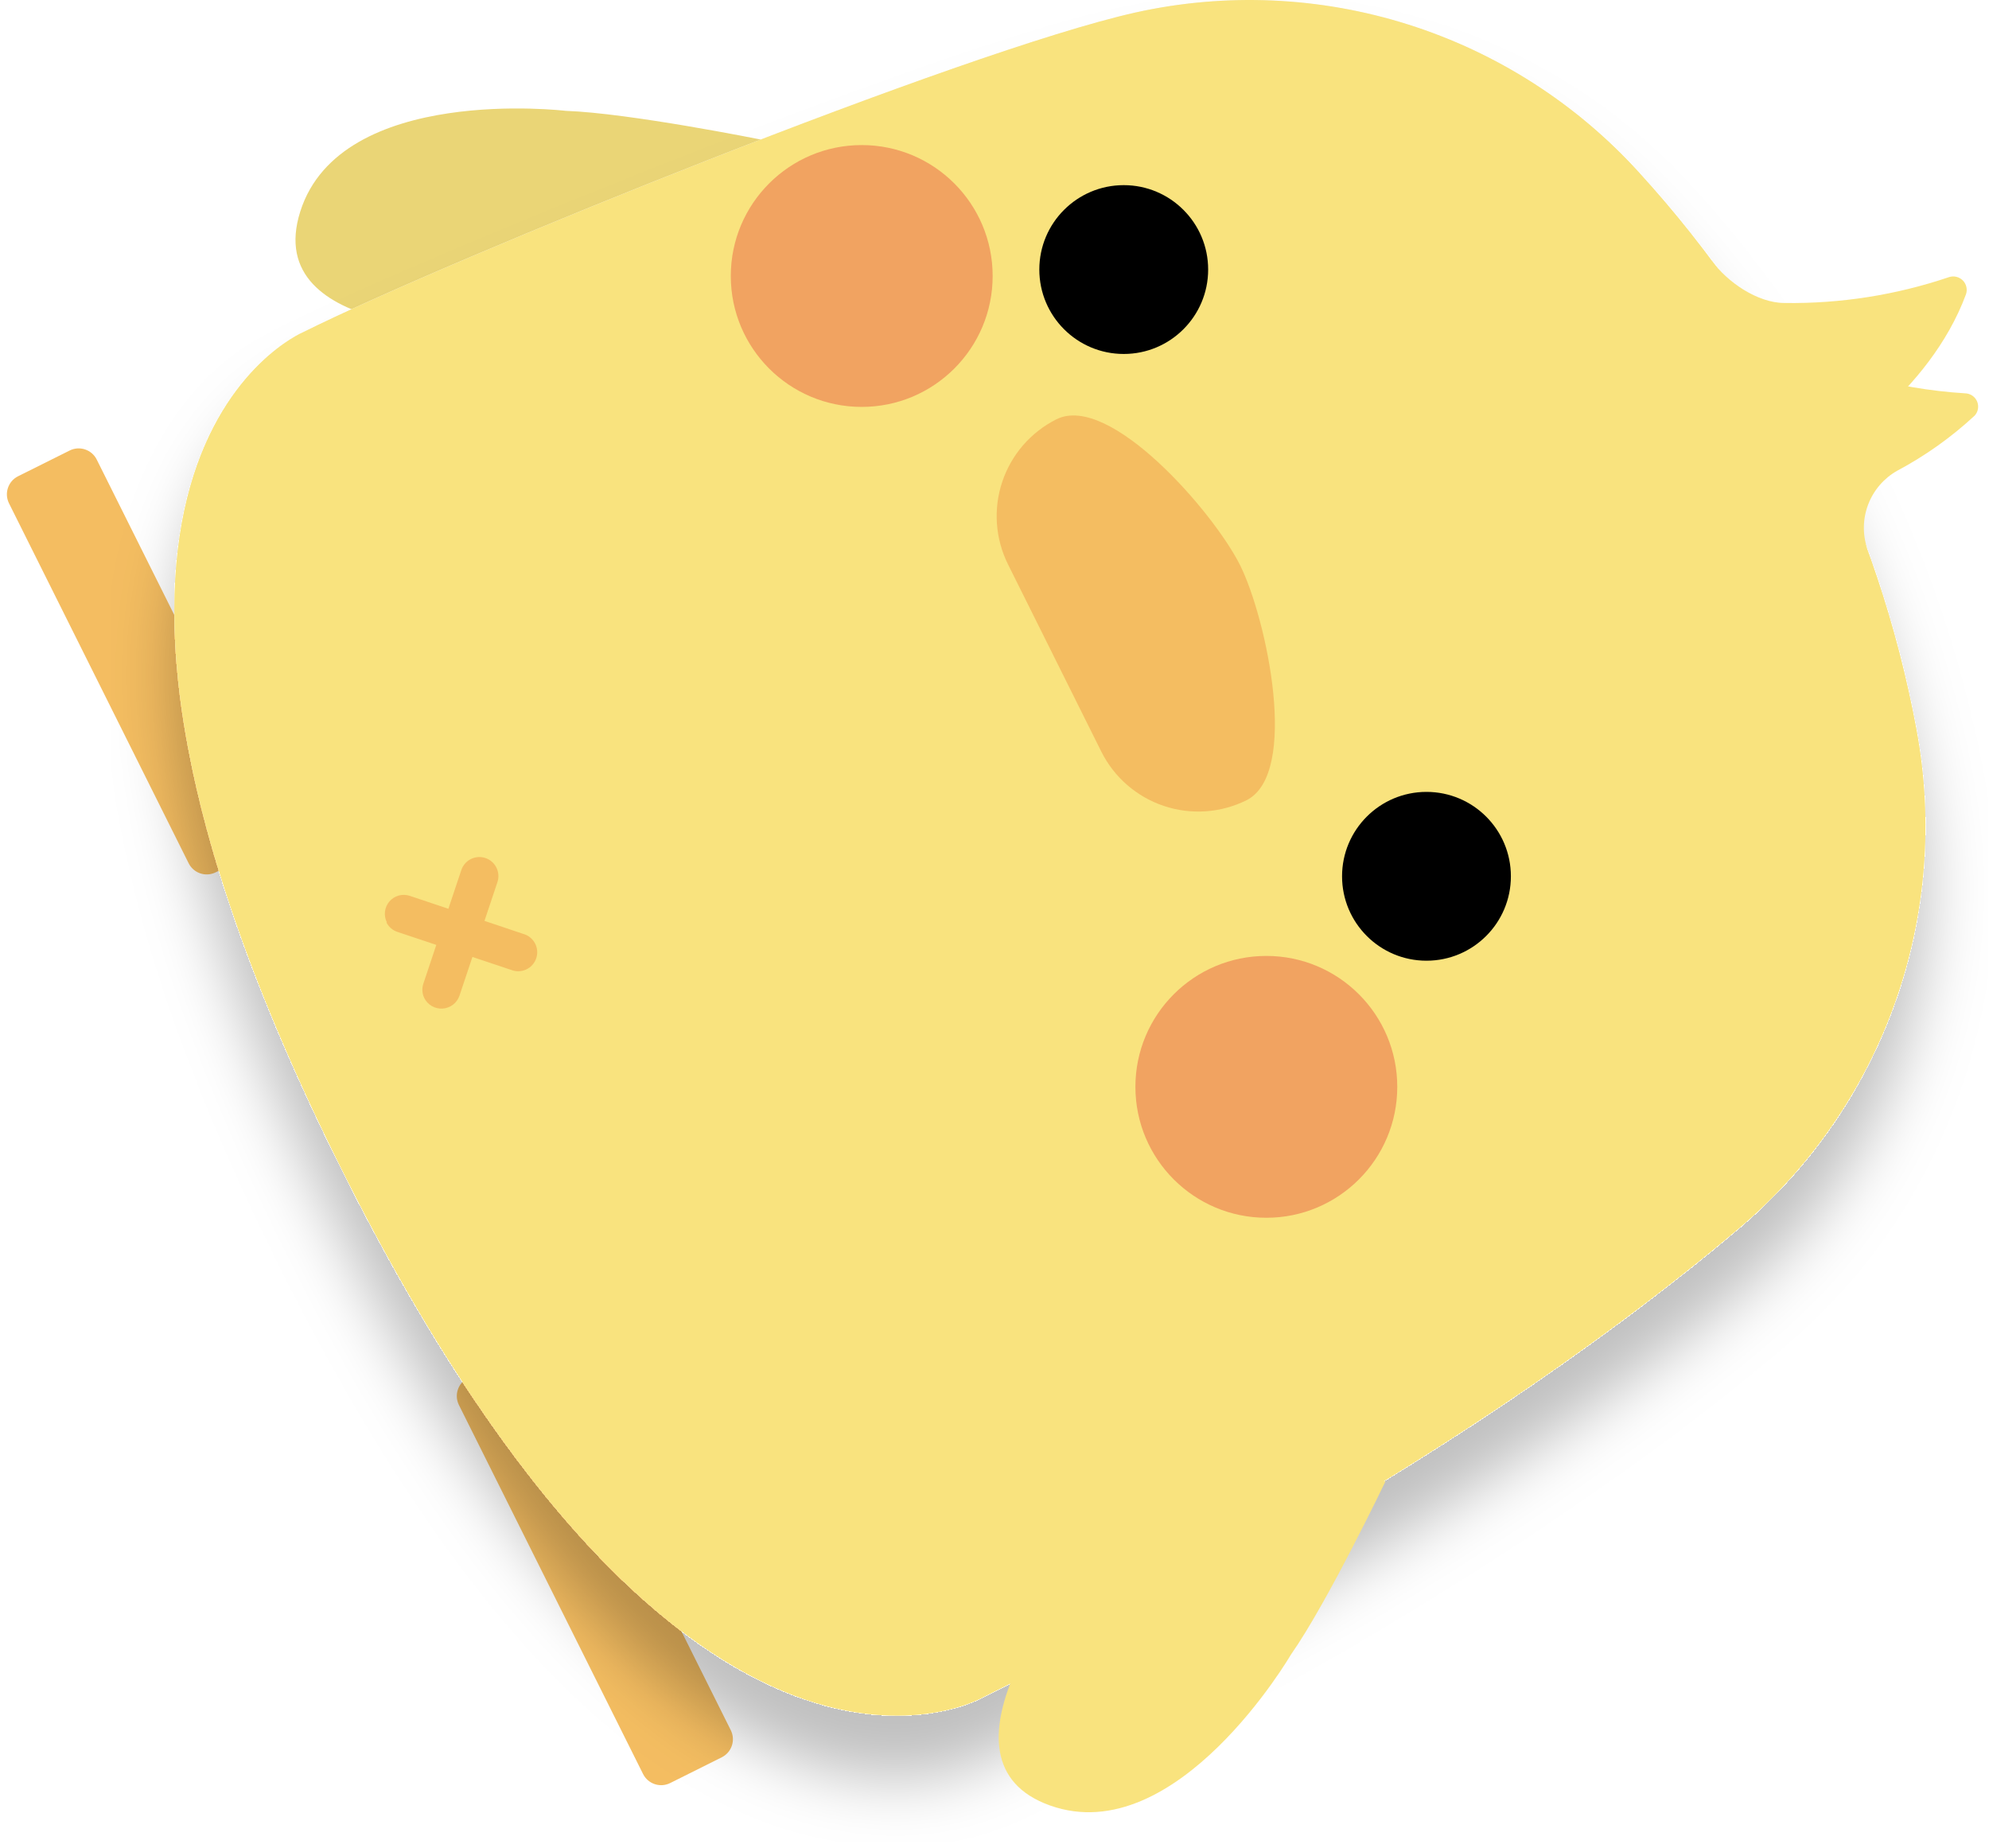
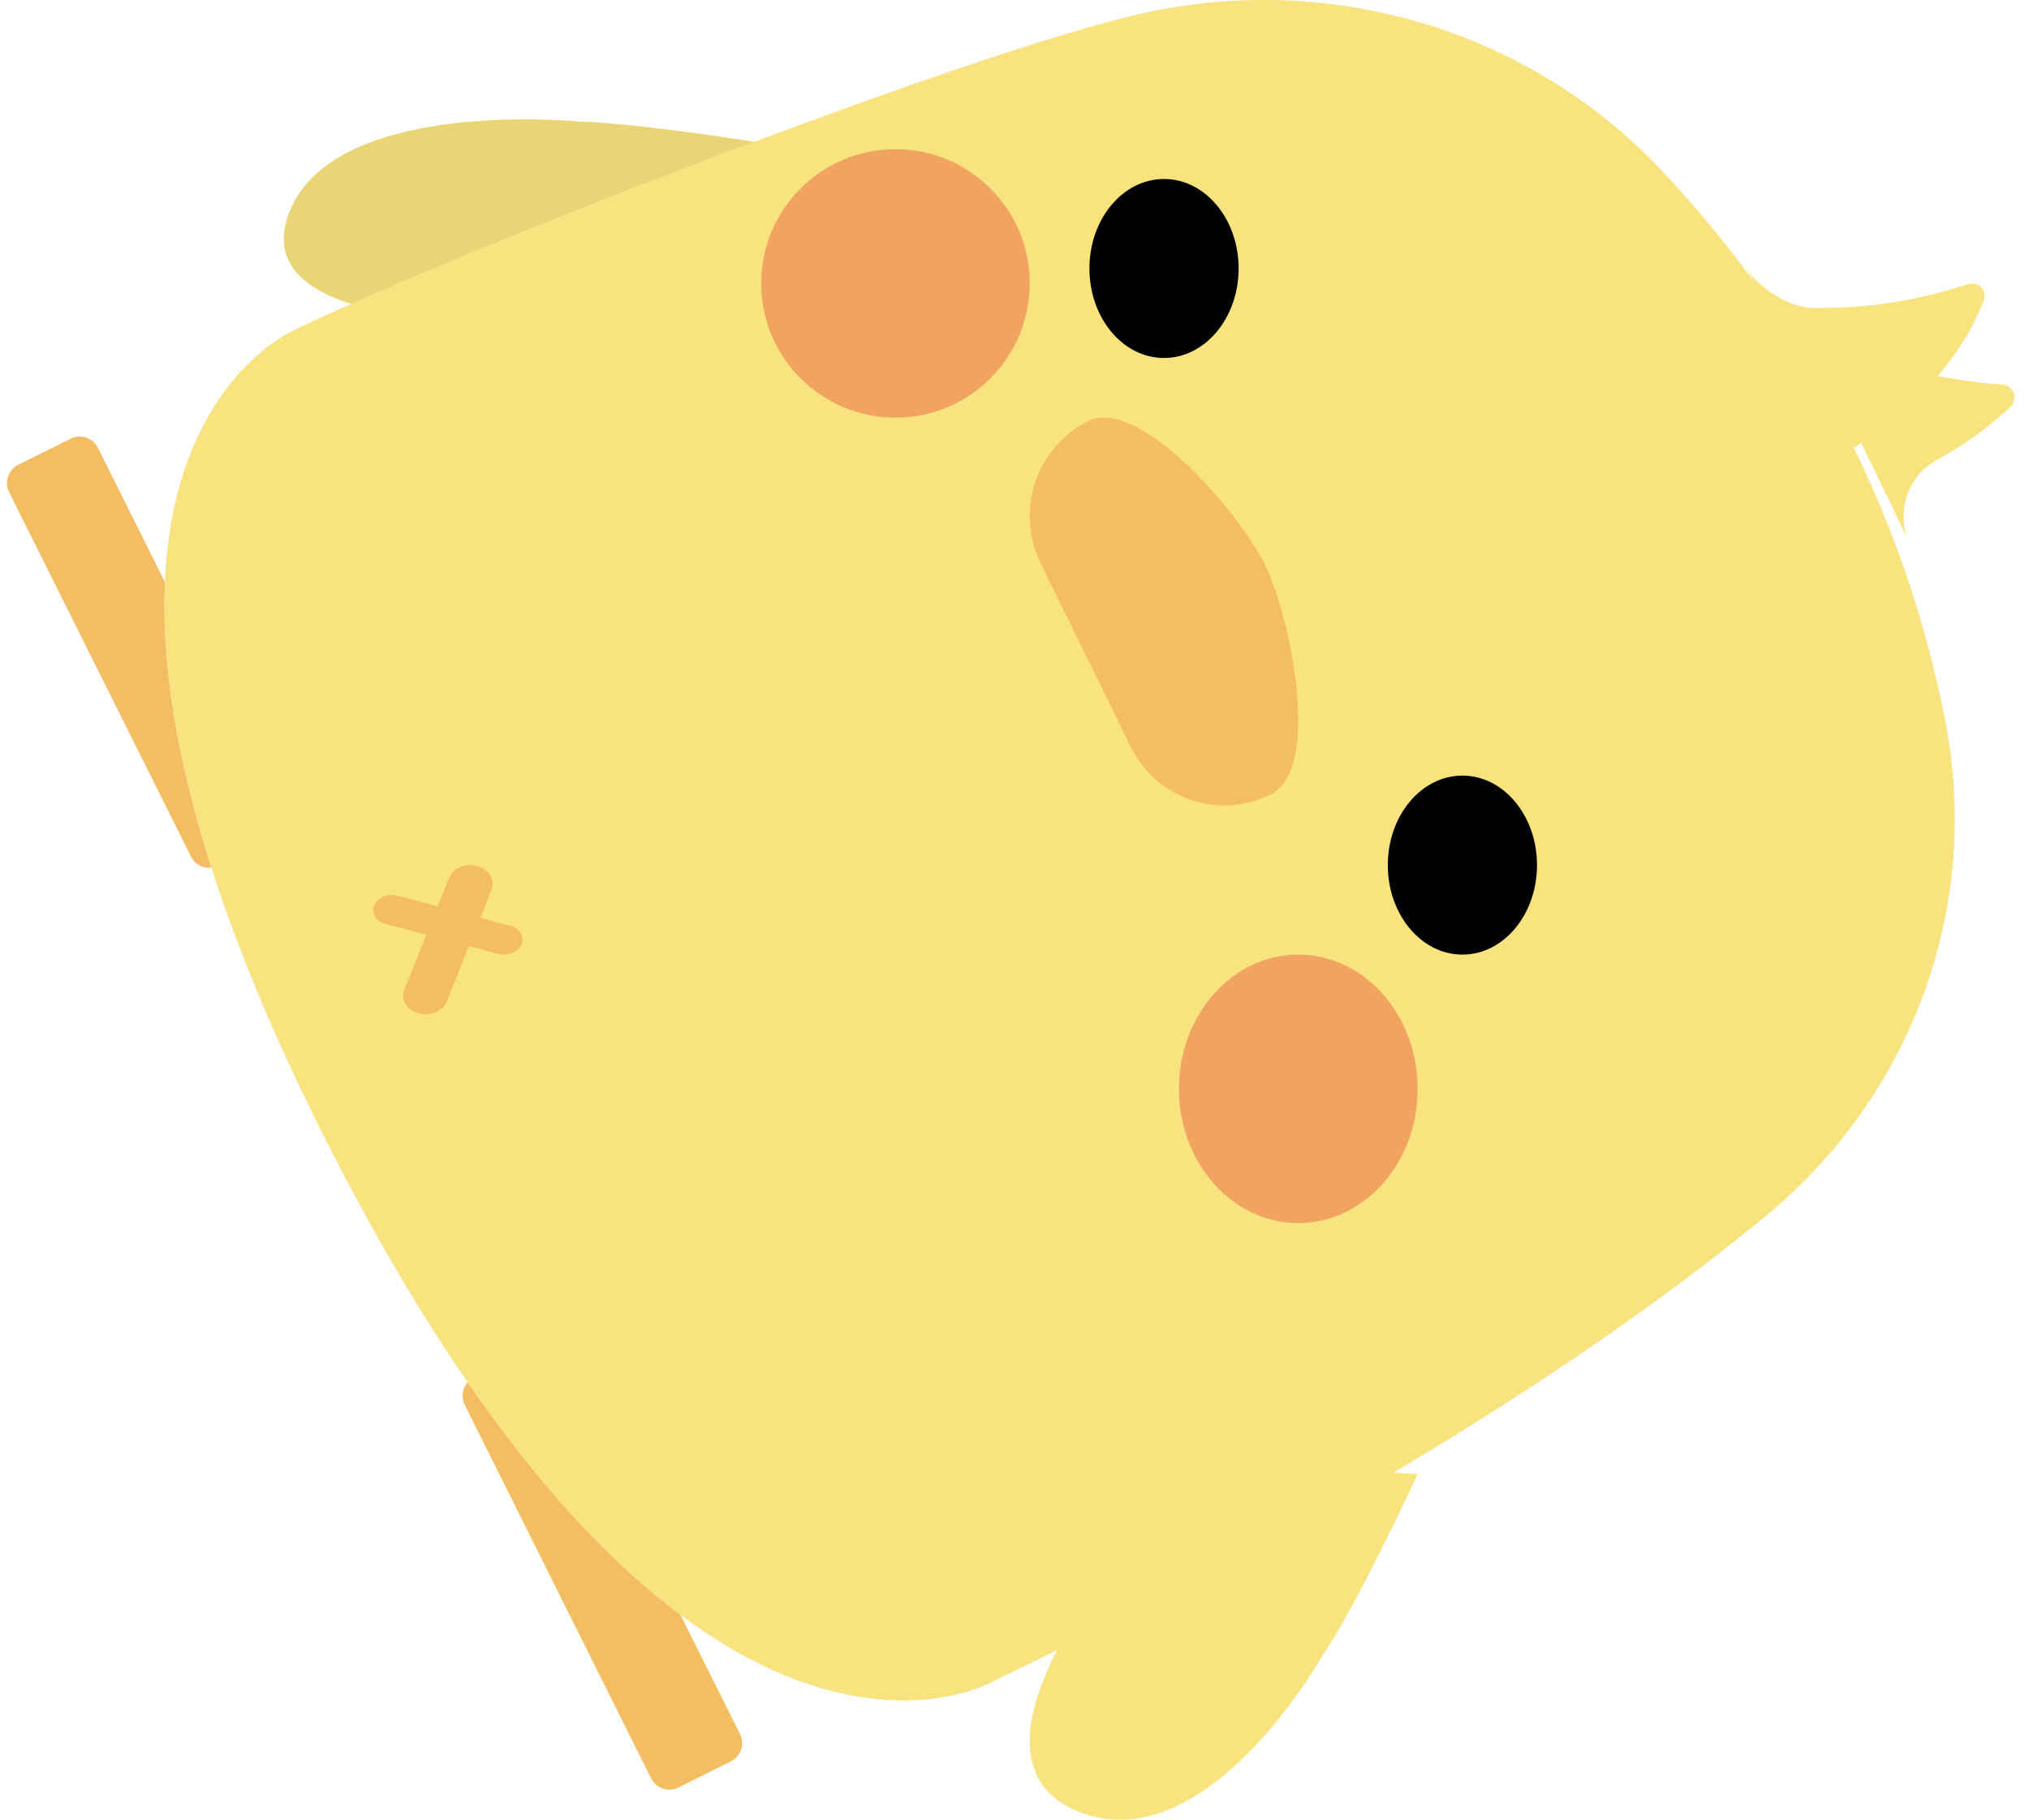
- <svg xmlns="http://www.w3.org/2000/svg" width="127" height="118" viewBox="0 0 127 118" fill="none">
-   <path d="M36.122 7.078C36.122 7.078 21.752 5.358 19.172 13.508C16.592 21.658 31.242 21.063 31.242 21.063L39.947 21.598L48.587 8.913C48.587 8.913 40.172 7.218 36.122 7.078Z" fill="#EAD576" />
-   <path d="M29.304 89.723L41.06 113.282C41.378 113.92 42.153 114.179 42.791 113.861L46.083 112.217C46.721 111.899 46.98 111.125 46.662 110.487L34.905 86.928C34.587 86.29 33.812 86.031 33.175 86.349L29.882 87.993C29.244 88.311 28.985 89.085 29.304 89.723Z" fill="#F4BD61" />
-   <path d="M0.576 32.143L12.045 55.125C12.363 55.763 13.137 56.021 13.775 55.703L17.068 54.06C17.705 53.742 17.964 52.967 17.646 52.33L6.177 29.348C5.859 28.71 5.085 28.451 4.447 28.769L1.154 30.412C0.517 30.73 0.258 31.505 0.576 32.143Z" fill="#F4BD61" />
-   <path d="M122.377 46.613C119.919 33.343 113.794 21.027 104.697 11.058L104.617 10.968C100.633 6.596 95.565 3.354 89.926 1.568C84.287 -0.218 78.276 -0.483 72.502 0.798C61.502 3.258 28.692 16.553 19.332 21.223C19.332 21.223 -0.638 29.673 21.742 74.523C44.122 119.373 62.812 108.363 62.812 108.363C62.812 108.363 76.312 101.628 82.002 98.363C89.862 93.863 101.277 86.708 111.087 78.393C115.599 74.56 119.018 69.604 121.001 64.025C122.983 58.447 123.458 52.444 122.377 46.623V46.613Z" fill="#F1F1F1" />
-   <g filter="url(#filter0_d_977_402)">
-     <path d="M122.377 46.613C119.919 33.343 113.794 21.027 104.697 11.058L104.617 10.968C100.633 6.596 95.565 3.354 89.926 1.568C84.287 -0.218 78.276 -0.483 72.502 0.798C61.502 3.258 28.692 16.553 19.332 21.223C19.332 21.223 -0.638 29.673 21.742 74.523C44.122 119.373 62.812 108.363 62.812 108.363C62.812 108.363 76.312 101.628 82.002 98.363C89.862 93.863 101.277 86.708 111.087 78.393C115.599 74.56 119.018 69.604 121.001 64.025C122.983 58.447 123.458 52.444 122.377 46.623V46.613Z" fill="#F9E37E" />
-   </g>
-   <path d="M71.752 22.603C74.729 22.603 77.142 20.19 77.142 17.213C77.142 14.236 74.729 11.823 71.752 11.823C68.775 11.823 66.362 14.236 66.362 17.213C66.362 20.19 68.775 22.603 71.752 22.603Z" fill="black" />
-   <path d="M91.082 61.348C94.059 61.348 96.472 58.935 96.472 55.958C96.472 52.982 94.059 50.568 91.082 50.568C88.105 50.568 85.692 52.982 85.692 55.958C85.692 58.935 88.105 61.348 91.082 61.348Z" fill="black" />
-   <path d="M82.427 105.659C82.427 105.659 75.137 118.159 67.062 115.299C58.987 112.439 68.307 101.114 68.307 101.114L73.132 93.849L88.462 94.599C88.462 94.599 84.752 102.349 82.427 105.659Z" fill="#F9E37E" />
-   <path d="M24.672 58.898C24.742 59.041 24.841 59.168 24.961 59.273C25.081 59.377 25.221 59.457 25.372 59.508L32.632 61.933C32.785 61.995 32.95 62.025 33.116 62.021C33.282 62.017 33.445 61.979 33.595 61.91C33.746 61.84 33.881 61.741 33.992 61.618C34.102 61.494 34.187 61.349 34.239 61.192C34.292 61.035 34.312 60.869 34.298 60.703C34.283 60.538 34.236 60.378 34.157 60.232C34.079 60.086 33.971 59.957 33.841 59.854C33.711 59.751 33.562 59.676 33.402 59.633L26.172 57.208C25.944 57.131 25.699 57.123 25.467 57.185C25.235 57.248 25.027 57.378 24.869 57.559C24.712 57.741 24.611 57.965 24.582 58.203C24.552 58.441 24.593 58.683 24.702 58.898H24.672Z" fill="#F4BD61" />
-   <path d="M27.097 63.744C27.206 63.957 27.375 64.133 27.584 64.251C27.792 64.368 28.031 64.422 28.27 64.405C28.508 64.388 28.737 64.301 28.927 64.155C29.116 64.009 29.259 63.81 29.337 63.584L31.762 56.329C31.864 56.023 31.84 55.689 31.696 55.401C31.552 55.113 31.3 54.893 30.994 54.791C30.688 54.689 30.355 54.712 30.066 54.856C29.778 55 29.559 55.253 29.456 55.559L27.032 62.814C26.929 63.12 26.953 63.455 27.097 63.744V63.744Z" fill="#F4BD61" />
-   <path d="M80.857 77.763C85.474 77.763 89.217 74.02 89.217 69.403C89.217 64.786 85.474 61.043 80.857 61.043C76.24 61.043 72.497 64.786 72.497 69.403C72.497 74.02 76.24 77.763 80.857 77.763Z" fill="#F1A361" />
-   <path d="M55.022 25.984C59.639 25.984 63.382 22.241 63.382 17.624C63.382 13.007 59.639 9.264 55.022 9.264C50.404 9.264 46.662 13.007 46.662 17.624C46.662 22.241 50.404 25.984 55.022 25.984Z" fill="#F1A361" />
-   <path d="M64.362 36.038L70.326 48.008C71.147 49.644 72.582 50.887 74.318 51.467C76.053 52.047 77.947 51.916 79.587 51.103V51.103C82.987 49.408 80.882 39.523 79.187 36.103C77.492 32.703 70.856 25.078 67.457 26.773C65.82 27.594 64.575 29.03 63.995 30.767C63.415 32.503 63.547 34.399 64.362 36.038Z" fill="#F4BD61" />
-   <path d="M116.672 29.008C116.672 29.008 123.172 25.178 125.532 18.788C125.583 18.636 125.591 18.473 125.554 18.317C125.518 18.161 125.439 18.018 125.325 17.905C125.212 17.792 125.069 17.712 124.913 17.676C124.757 17.639 124.594 17.647 124.442 17.698C121.061 18.841 117.51 19.399 113.942 19.348C112.227 19.348 110.272 18.013 109.277 16.613" fill="#F9E37E" />
-   <path d="M112.567 21.458C116.564 23.589 120.971 24.837 125.492 25.118C125.653 25.125 125.81 25.177 125.942 25.269C126.075 25.362 126.179 25.49 126.241 25.639C126.303 25.788 126.322 25.952 126.295 26.111C126.268 26.27 126.195 26.418 126.087 26.538C124.595 27.923 122.929 29.108 121.132 30.063C120.287 30.543 119.635 31.301 119.287 32.209C118.939 33.116 118.918 34.117 119.227 35.038" fill="#F9E37E" />
-   <defs>
-     <filter id="filter0_d_977_402" x="7.129" y="0" width="119.813" height="117.557" filterUnits="userSpaceOnUse" color-interpolation-filters="sRGB">
-       <feFlood flood-opacity="0" result="BackgroundImageFix" />
-       <feColorMatrix in="SourceAlpha" type="matrix" values="0 0 0 0 0 0 0 0 0 0 0 0 0 0 0 0 0 0 127 0" result="hardAlpha" />
-       <feOffset dy="4" />
-       <feGaussianBlur stdDeviation="2" />
-       <feComposite in2="hardAlpha" operator="out" />
-       <feColorMatrix type="matrix" values="0 0 0 0 0 0 0 0 0 0 0 0 0 0 0 0 0 0 0.25 0" />
-       <feBlend mode="normal" in2="BackgroundImageFix" result="effect1_dropShadow_977_402" />
-       <feBlend mode="normal" in="SourceGraphic" in2="effect1_dropShadow_977_402" result="shape" />
-     </filter>
-   </defs>
+ <svg xmlns="http://www.w3.org/2000/svg" width="68" height="61" viewBox="0 0 68 61" fill="none">
+   <path d="M19.381 4.072C19.381 4.072 11.161 3.252 9.685 7.14C8.209 11.029 16.589 10.745 16.589 10.745L21.569 11L26.511 4.948C26.511 4.948 21.697 4.139 19.381 4.072Z" fill="#EAD576" />
+   <path d="M15.575 47.093L21.822 59.611C21.991 59.95 22.402 60.088 22.741 59.919L24.491 59.045C24.83 58.876 24.967 58.465 24.798 58.126L18.551 45.608C18.382 45.269 17.971 45.131 17.632 45.3L15.882 46.173C15.543 46.343 15.406 46.754 15.575 47.093Z" fill="#F4BD61" />
+   <path d="M0.306 16.499L6.4 28.711C6.569 29.05 6.981 29.187 7.319 29.018L9.069 28.145C9.408 27.976 9.545 27.564 9.376 27.226L3.282 15.014C3.113 14.675 2.702 14.537 2.363 14.707L0.613 15.58C0.275 15.749 0.137 16.16 0.306 16.499Z" fill="#F4BD61" />
+   <path d="M65.207 24.252C63.888 17.348 60.602 10.94 55.72 5.753L55.677 5.707C53.539 3.432 50.82 1.745 47.794 0.816C44.768 -0.113 41.542 -0.252 38.444 0.415C32.541 1.695 14.935 8.612 9.912 11.042C9.912 11.042 -0.804 15.438 11.206 38.773C23.215 62.107 33.244 56.379 33.244 56.379C33.244 56.379 40.488 52.875 43.542 51.176C47.759 48.835 53.885 45.112 59.149 40.786C61.57 38.792 63.405 36.213 64.469 33.311C65.533 30.409 65.787 27.285 65.207 24.257V24.252Z" fill="#F1F1F1" />
+   <path d="M65.207 24.252C63.888 17.348 60.602 10.94 55.72 5.753L55.677 5.707C53.539 3.432 50.82 1.745 47.794 0.816C44.768 -0.113 41.542 -0.252 38.444 0.415C32.541 1.695 14.935 8.612 9.912 11.042C9.912 11.042 -0.804 15.438 11.206 38.773C23.215 62.107 33.244 56.379 33.244 56.379C33.244 56.379 40.488 52.875 43.542 51.176C47.759 48.835 53.885 45.112 59.149 40.786C61.57 38.792 63.405 36.213 64.469 33.311C65.533 30.409 65.787 27.285 65.207 24.257V24.252Z" fill="#F9E37E" />
+   <path d="M39.011 12C40.391 12 41.511 10.657 41.511 9C41.511 7.343 40.391 6 39.011 6C37.63 6 36.511 7.343 36.511 9C36.511 10.657 37.63 12 39.011 12Z" fill="black" />
+   <path d="M49.011 32C50.392 32 51.511 30.657 51.511 29C51.511 27.343 50.392 26 49.011 26C47.63 26 46.511 27.343 46.511 29C46.511 30.657 47.63 32 49.011 32Z" fill="black" />
+   <path d="M44.333 55.478C44.333 55.478 40.495 62.336 36.244 60.767C31.993 59.198 36.9 52.985 36.9 52.985L39.44 49L47.511 49.411C47.511 49.411 45.557 53.663 44.333 55.478Z" fill="#F9E37E" />
+   <path d="M12.562 30.719C12.598 30.778 12.649 30.83 12.71 30.873C12.772 30.916 12.844 30.949 12.921 30.969L16.652 31.964C16.731 31.989 16.816 32.002 16.901 32C16.986 31.998 17.07 31.983 17.148 31.954C17.225 31.926 17.294 31.885 17.351 31.834C17.408 31.784 17.451 31.724 17.478 31.66C17.506 31.596 17.516 31.527 17.509 31.46C17.501 31.392 17.477 31.326 17.436 31.266C17.396 31.206 17.341 31.154 17.274 31.111C17.207 31.069 17.13 31.038 17.048 31.021L13.333 30.026C13.216 29.995 13.09 29.991 12.97 30.017C12.851 30.043 12.744 30.096 12.663 30.171C12.582 30.245 12.531 30.337 12.516 30.434C12.5 30.532 12.522 30.631 12.577 30.719H12.562Z" fill="#F4BD61" />
+   <path d="M13.59 33.657C13.657 33.767 13.762 33.858 13.891 33.919C14.02 33.98 14.167 34.007 14.314 33.998C14.462 33.99 14.603 33.945 14.72 33.869C14.838 33.794 14.926 33.691 14.974 33.574L16.472 29.827C16.535 29.669 16.521 29.496 16.432 29.347C16.343 29.198 16.187 29.085 15.998 29.032C15.809 28.98 15.603 28.992 15.425 29.066C15.246 29.14 15.111 29.271 15.048 29.429L13.55 33.176C13.486 33.335 13.501 33.508 13.59 33.657Z" fill="#F4BD61" />
+   <path d="M43.511 41C45.72 41 47.511 38.985 47.511 36.5C47.511 34.015 45.72 32 43.511 32C41.302 32 39.511 34.015 39.511 36.5C39.511 38.985 41.302 41 43.511 41Z" fill="#F1A361" />
+   <path d="M30.011 14C32.496 14 34.511 11.985 34.511 9.5C34.511 7.015 32.496 5 30.011 5C27.526 5 25.511 7.015 25.511 9.5C25.511 11.985 27.526 14 30.011 14Z" fill="#F1A361" />
+   <path d="M34.877 18.887L37.899 25.039C38.315 25.879 39.042 26.518 39.921 26.817C40.8 27.115 41.76 27.047 42.59 26.63C44.313 25.758 43.246 20.678 42.388 18.92C41.529 17.172 38.167 13.254 36.445 14.125C35.616 14.546 34.985 15.284 34.691 16.177C34.398 17.07 34.464 18.044 34.877 18.887Z" fill="#F4BD61" />
+   <path d="M62.14 15C62.14 15 65.33 13.146 66.489 10.053C66.514 9.979 66.518 9.9 66.5 9.825C66.482 9.749 66.443 9.68 66.387 9.625C66.332 9.57 66.261 9.532 66.185 9.514C66.108 9.497 66.028 9.5 65.954 9.525C64.294 10.078 62.552 10.348 60.8 10.324C59.959 10.324 58.999 9.678 58.511 9" fill="#F9E37E" />
+   <path d="M60.511 11C62.547 12.098 64.793 12.742 67.096 12.887C67.178 12.89 67.257 12.917 67.325 12.965C67.392 13.012 67.445 13.078 67.477 13.155C67.509 13.232 67.518 13.316 67.504 13.398C67.491 13.48 67.454 13.557 67.399 13.619C66.638 14.332 65.79 14.943 64.874 15.436C64.444 15.683 64.111 16.074 63.934 16.542C63.757 17.009 63.746 17.525 63.904 18" fill="#F9E37E" />
</svg>
